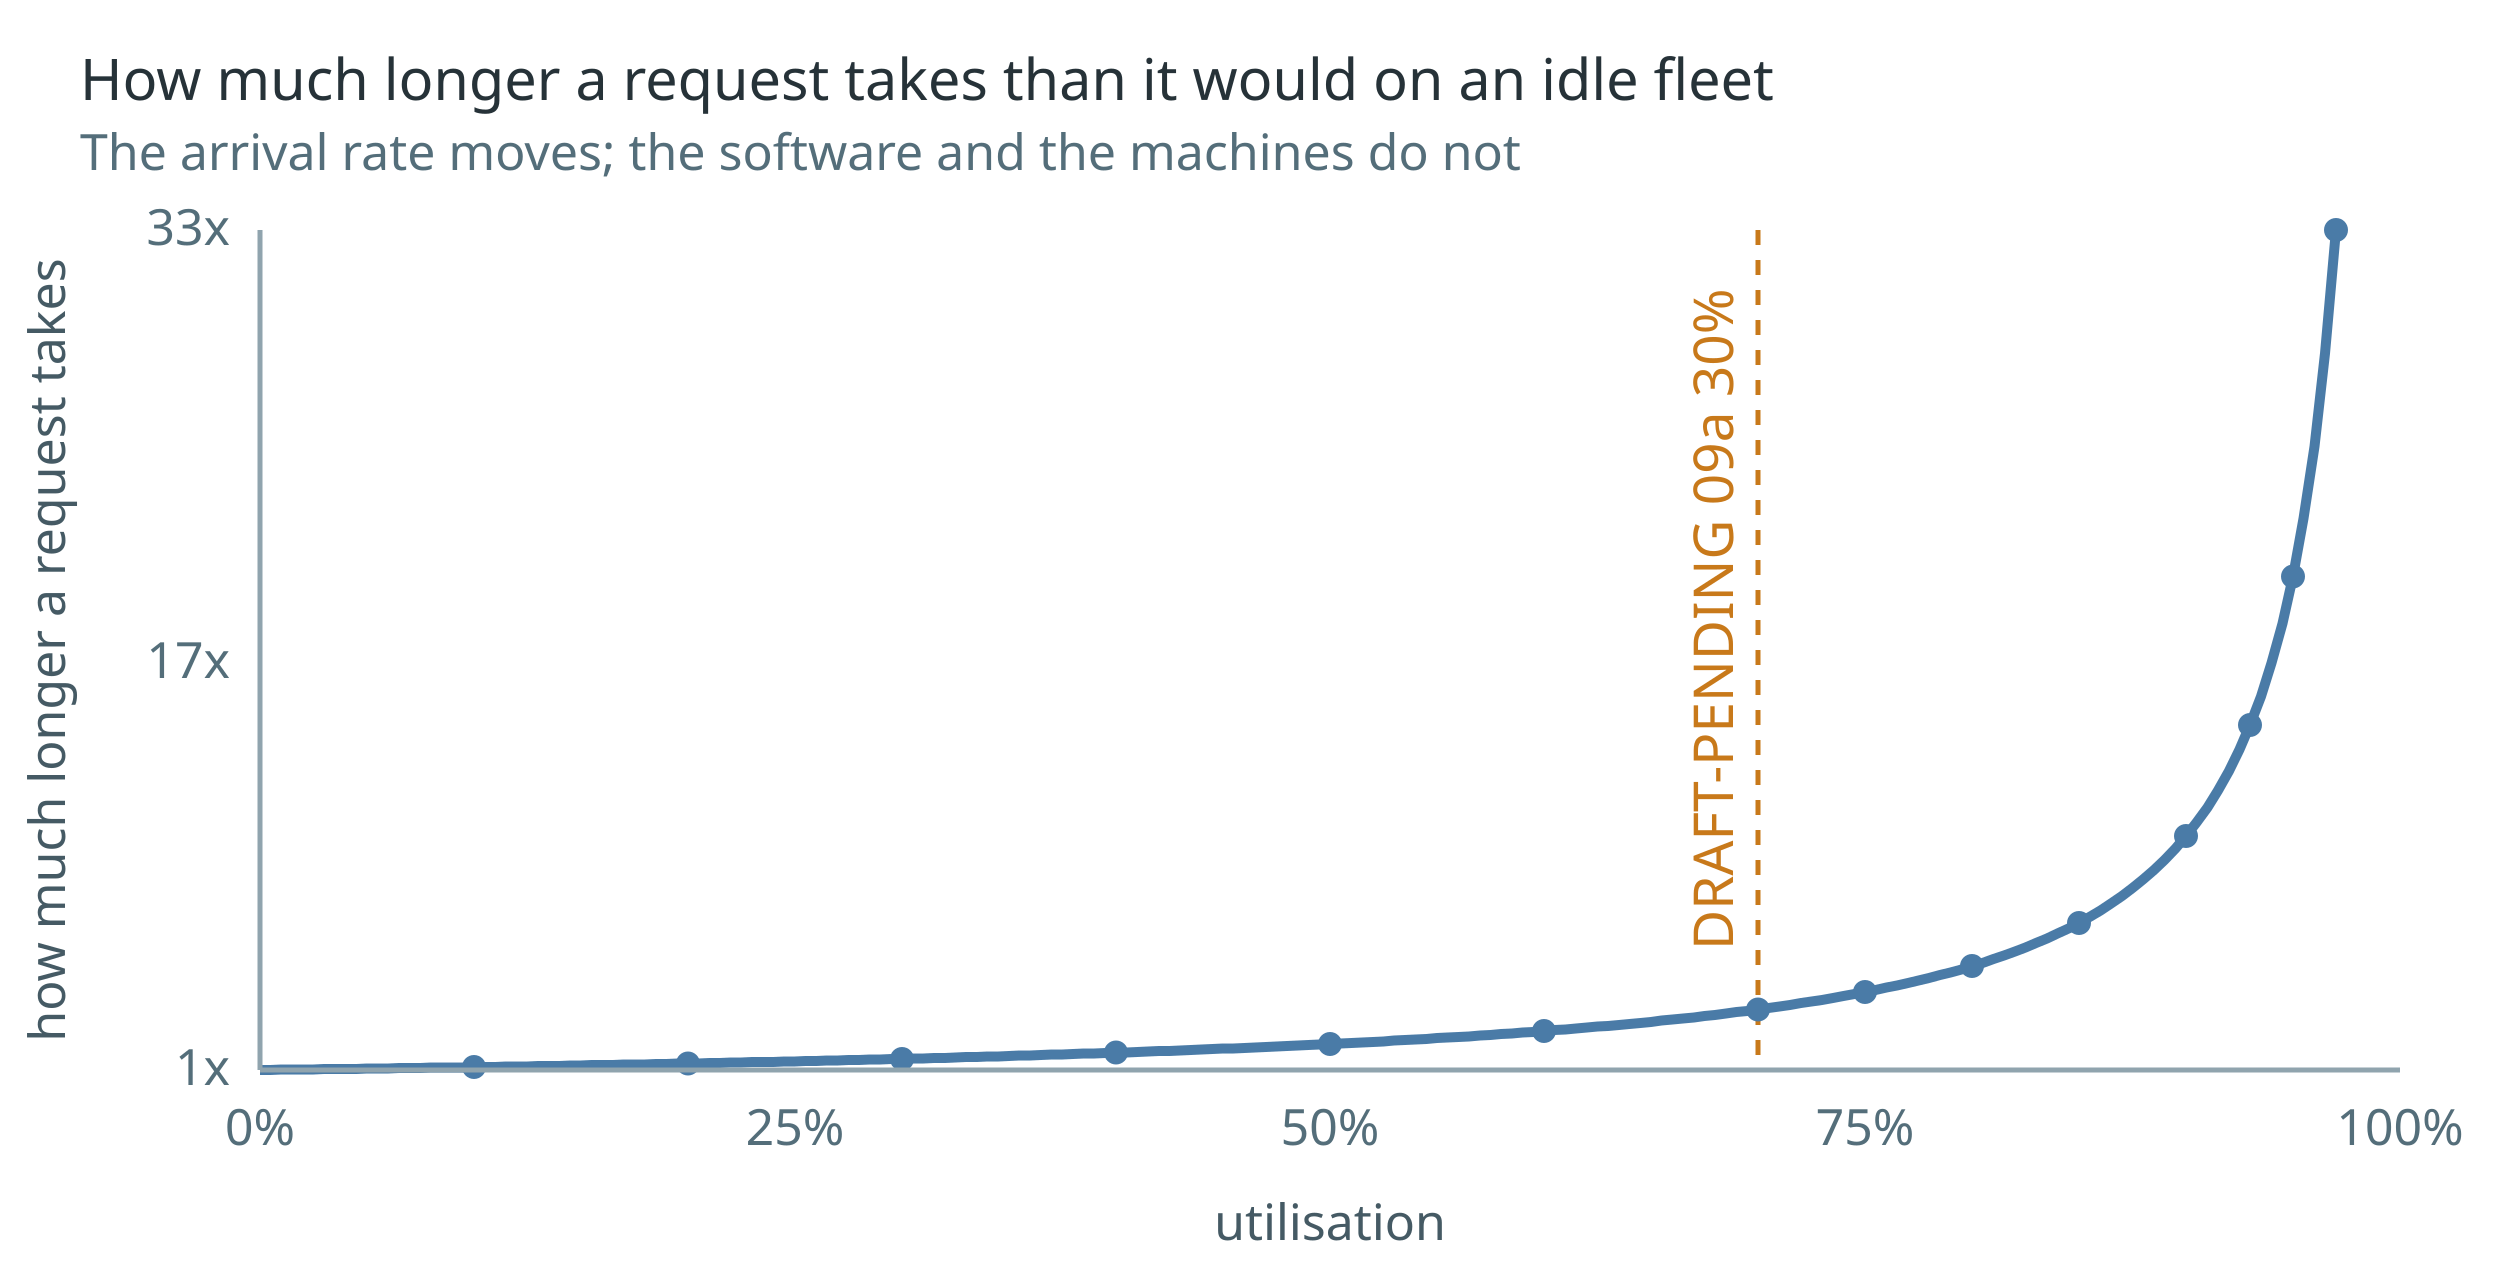
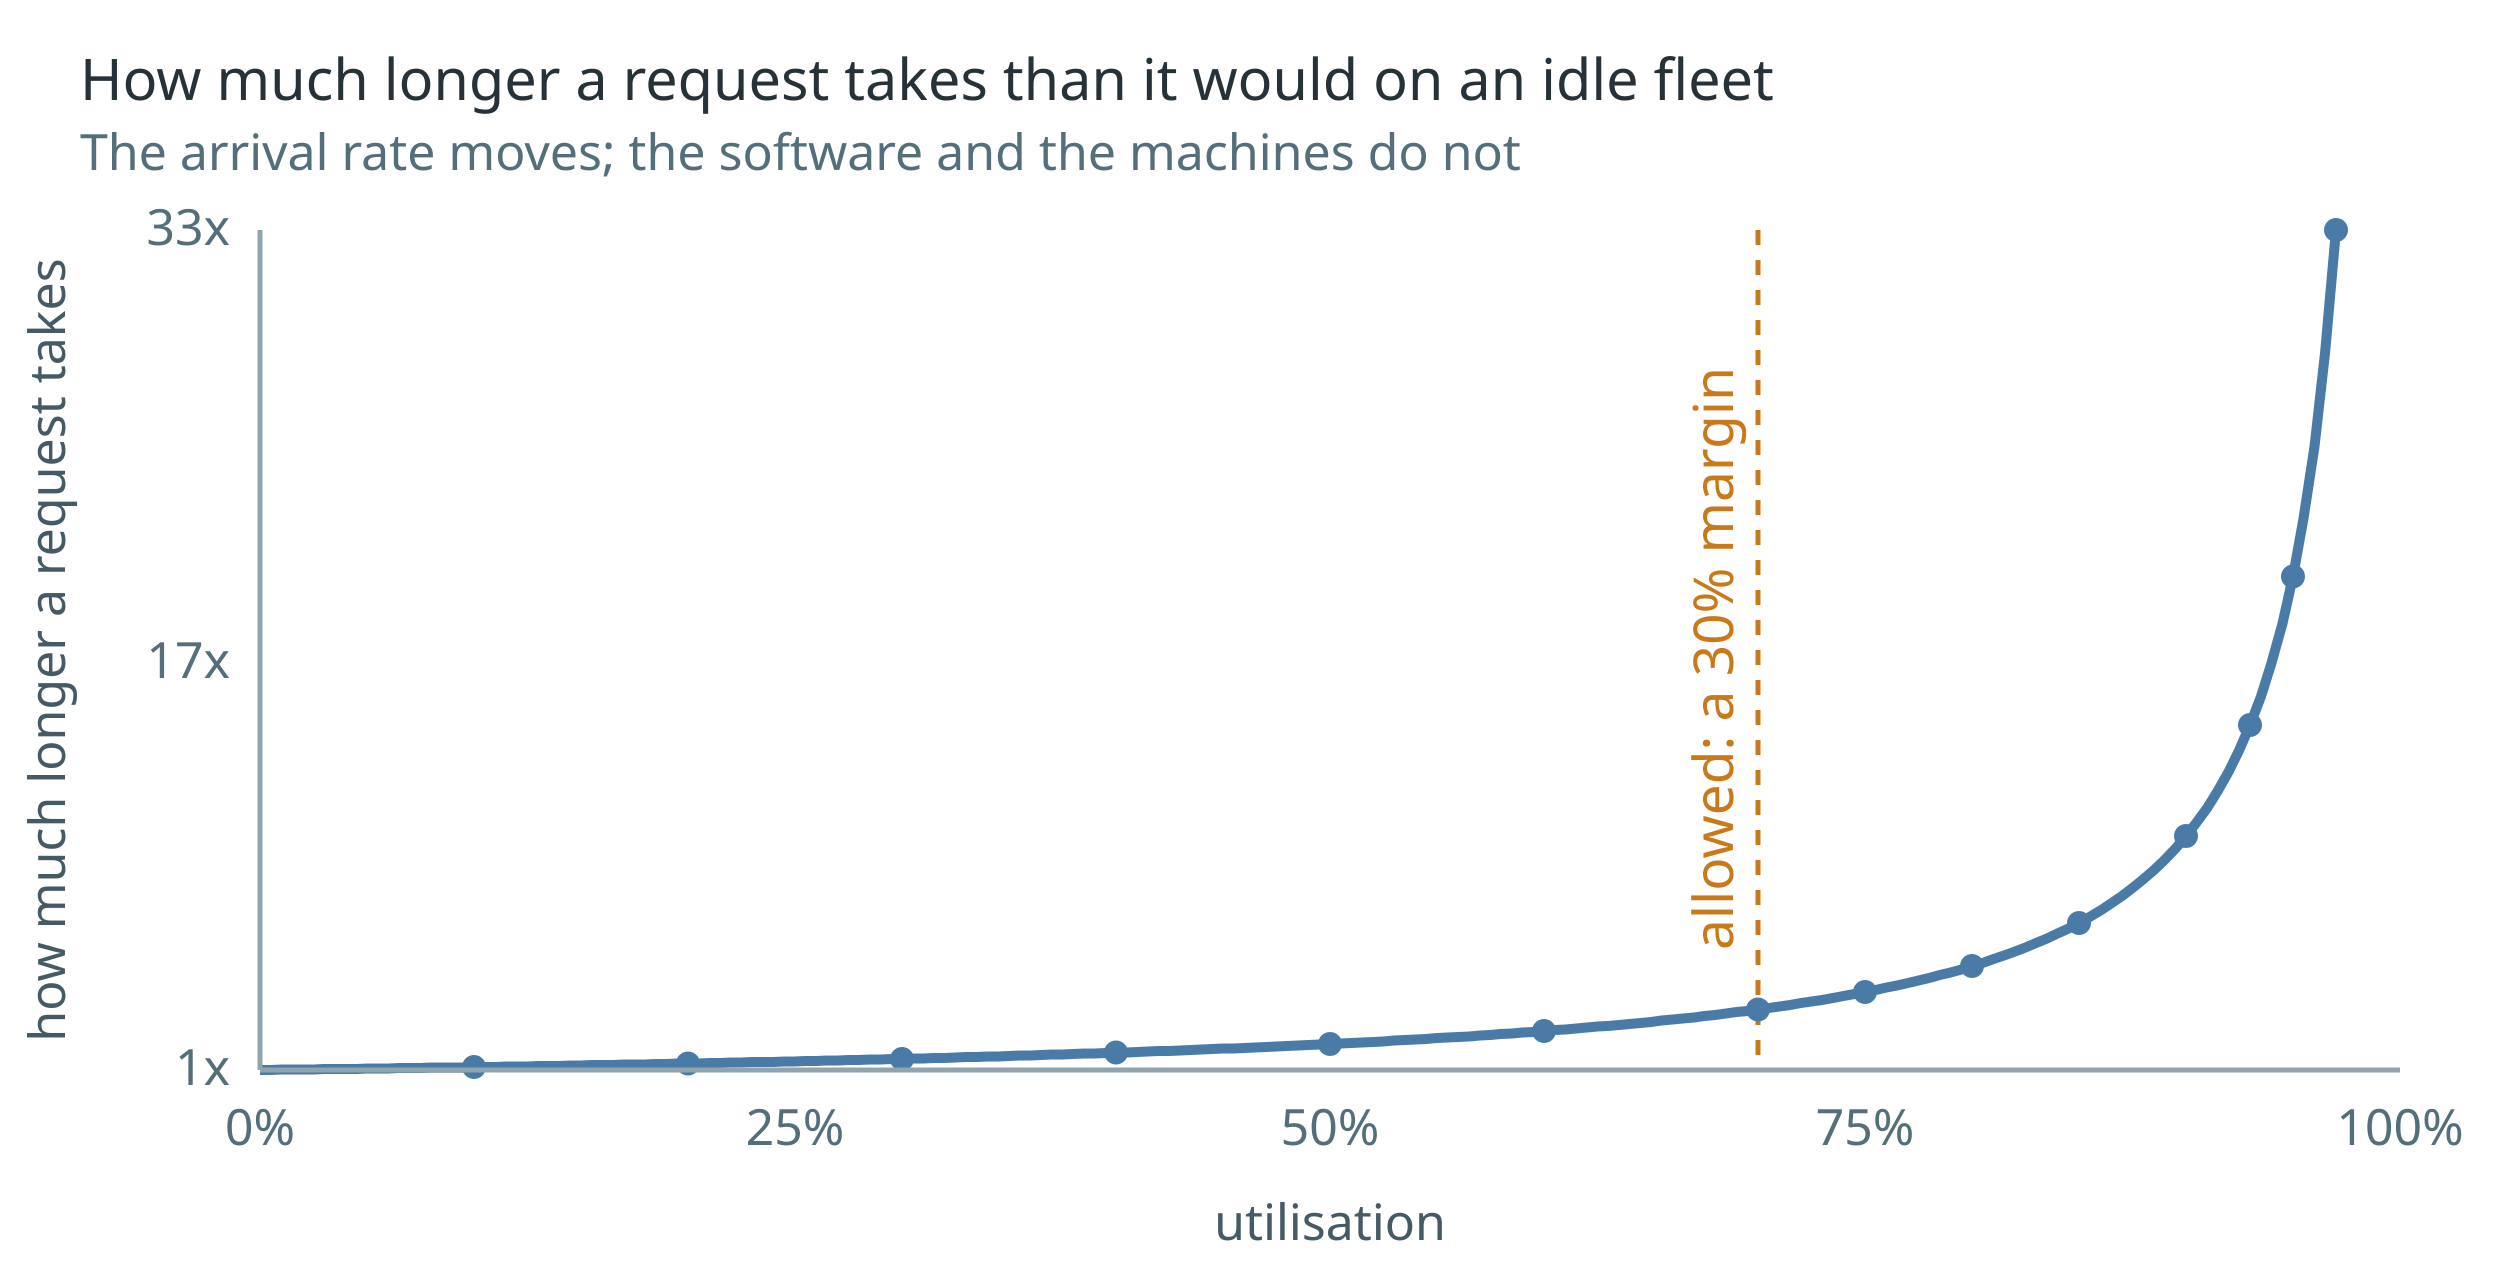
<svg xmlns="http://www.w3.org/2000/svg" viewBox="0 0 500 256" width="500" height="256" role="img" font-family="system-ui, sans-serif">
  <rect width="500" height="256" fill="#ffffff" />
  <text x="16" y="20" font-size="11.5" fill="#263238">How much longer a request takes than it would on an idle fleet</text>
  <text x="16" y="34" font-size="10" fill="#546e7a">The arrival rate moves; the software and the machines do not</text>
  <line x1="351.6" y1="46.0" x2="351.6" y2="214.0" stroke="#c8791a" stroke-width="1" stroke-dasharray="3 3" />
-   <text transform="rotate(-90 346.6 190)" x="346.6" y="190" font-size="11" fill="#c8791a">DRAFT-PENDING 09a 30%</text>
+   <text transform="rotate(-90 346.6 190)" x="346.6" y="190" font-size="11" fill="#c8791a">allowed: a 30% margin</text>
  <path d="M52.0,214.0 L54.1,214.0 L56.3,213.9 L58.4,213.9 L60.6,213.9 L62.7,213.9 L64.8,213.8 L67.0,213.8 L69.1,213.8 L71.3,213.8 L73.4,213.7 L75.5,213.7 L77.7,213.7 L79.8,213.6 L82.0,213.6 L84.1,213.6 L86.2,213.5 L88.4,213.5 L90.5,213.5 L92.7,213.5 L94.8,213.4 L96.9,213.4 L99.1,213.4 L101.2,213.3 L103.4,213.3 L105.5,213.3 L107.6,213.2 L109.8,213.2 L111.9,213.2 L114.1,213.1 L116.2,213.1 L118.3,213.0 L120.5,213.0 L122.6,213.0 L124.8,212.9 L126.9,212.9 L129.0,212.9 L131.2,212.8 L133.3,212.8 L135.5,212.7 L137.6,212.7 L139.7,212.7 L141.9,212.6 L144.0,212.6 L146.2,212.5 L148.3,212.5 L150.4,212.4 L152.6,212.4 L154.7,212.4 L156.9,212.3 L159.0,212.3 L161.1,212.2 L163.3,212.2 L165.4,212.1 L167.6,212.1 L169.7,212.0 L171.8,212.0 L174.0,211.9 L176.1,211.9 L178.3,211.8 L180.4,211.8 L182.5,211.7 L184.7,211.7 L186.8,211.6 L189.0,211.6 L191.1,211.5 L193.2,211.4 L195.4,211.4 L197.5,211.3 L199.7,211.3 L201.8,211.2 L203.9,211.1 L206.1,211.1 L208.2,211.0 L210.4,210.9 L212.5,210.9 L214.6,210.8 L216.8,210.7 L218.9,210.7 L221.1,210.6 L223.2,210.5 L225.3,210.5 L227.5,210.4 L229.6,210.3 L231.8,210.2 L233.9,210.2 L236.0,210.1 L238.2,210.0 L240.3,209.9 L242.5,209.8 L244.6,209.7 L246.7,209.7 L248.9,209.6 L251.0,209.5 L253.2,209.4 L255.3,209.3 L257.4,209.2 L259.6,209.1 L261.7,209.0 L263.9,208.9 L266.0,208.8 L268.1,208.7 L270.3,208.6 L272.4,208.5 L274.6,208.4 L276.7,208.3 L278.8,208.1 L281.0,208.0 L283.1,207.9 L285.3,207.8 L287.4,207.6 L289.5,207.5 L291.7,207.4 L293.8,207.3 L296.0,207.1 L298.1,207.0 L300.2,206.8 L302.4,206.7 L304.5,206.5 L306.7,206.4 L308.8,206.2 L310.9,206.0 L313.1,205.9 L315.2,205.7 L317.4,205.5 L319.5,205.3 L321.6,205.2 L323.8,205.0 L325.9,204.8 L328.1,204.6 L330.2,204.4 L332.3,204.1 L334.5,203.9 L336.6,203.7 L338.8,203.5 L340.9,203.2 L343.0,203.0 L345.2,202.7 L347.3,202.4 L349.5,202.2 L351.6,201.9 L353.7,201.6 L355.9,201.3 L358.0,201.0 L360.2,200.6 L362.3,200.3 L364.4,200.0 L366.6,199.6 L368.7,199.2 L370.9,198.8 L373.0,198.4 L375.1,198.0 L377.3,197.5 L379.4,197.1 L381.6,196.6 L383.7,196.1 L385.8,195.6 L388.0,195.0 L390.1,194.5 L392.3,193.9 L394.4,193.2 L396.5,192.6 L398.7,191.8 L400.8,191.1 L403.0,190.3 L405.1,189.5 L407.2,188.6 L409.4,187.7 L411.5,186.7 L413.7,185.7 L415.8,184.6 L417.9,183.4 L420.1,182.1 L422.2,180.7 L424.4,179.2 L426.5,177.6 L428.6,175.9 L430.8,174.0 L432.9,172.0 L435.1,169.7 L437.2,167.2 L439.3,164.5 L441.5,161.5 L443.6,158.1 L445.8,154.2 L447.9,149.9 L450.0,145.0 L452.2,139.3 L454.3,132.6 L456.5,124.7 L458.6,115.3 L460.7,103.7 L462.9,89.3 L465.0,70.7 L467.2,46.0" fill="none" stroke="#4a7ba7" stroke-width="2" />
  <circle cx="94.8" cy="213.4" r="2.4" fill="#4a7ba7" />
  <circle cx="137.6" cy="212.7" r="2.4" fill="#4a7ba7" />
  <circle cx="180.4" cy="211.8" r="2.4" fill="#4a7ba7" />
  <circle cx="223.2" cy="210.5" r="2.4" fill="#4a7ba7" />
  <circle cx="266.0" cy="208.8" r="2.4" fill="#4a7ba7" />
  <circle cx="308.8" cy="206.2" r="2.4" fill="#4a7ba7" />
  <circle cx="351.6" cy="201.9" r="2.4" fill="#4a7ba7" />
  <circle cx="373.0" cy="198.4" r="2.4" fill="#4a7ba7" />
  <circle cx="394.4" cy="193.2" r="2.4" fill="#4a7ba7" />
  <circle cx="415.8" cy="184.6" r="2.4" fill="#4a7ba7" />
  <circle cx="437.2" cy="167.2" r="2.4" fill="#4a7ba7" />
  <circle cx="450.0" cy="145.0" r="2.4" fill="#4a7ba7" />
  <circle cx="458.6" cy="115.3" r="2.4" fill="#4a7ba7" />
  <circle cx="467.2" cy="46.0" r="2.4" fill="#4a7ba7" />
  <line x1="52.0" y1="214.0" x2="480.0" y2="214.0" stroke="#90a4ae" />
  <line x1="52.0" y1="46.0" x2="52.0" y2="214.0" stroke="#90a4ae" />
  <text x="52.0" y="229" font-size="10" text-anchor="middle" fill="#546e7a">0%</text>
  <text x="159.0" y="229" font-size="10" text-anchor="middle" fill="#546e7a">25%</text>
  <text x="266.0" y="229" font-size="10" text-anchor="middle" fill="#546e7a">50%</text>
  <text x="373.0" y="229" font-size="10" text-anchor="middle" fill="#546e7a">75%</text>
  <text x="480.0" y="229" font-size="10" text-anchor="middle" fill="#546e7a">100%</text>
  <text x="46" y="217.0" font-size="10" text-anchor="end" fill="#546e7a">1x</text>
  <text x="46" y="135.6" font-size="10" text-anchor="end" fill="#546e7a">17x</text>
  <text x="46" y="49.0" font-size="10" text-anchor="end" fill="#546e7a">33x</text>
  <text x="266" y="248" font-size="10" text-anchor="middle" fill="#455a64">utilisation</text>
  <text transform="rotate(-90 13 130)" x="13" y="130" font-size="10" text-anchor="middle" fill="#455a64">how much longer a request takes</text>
</svg>
